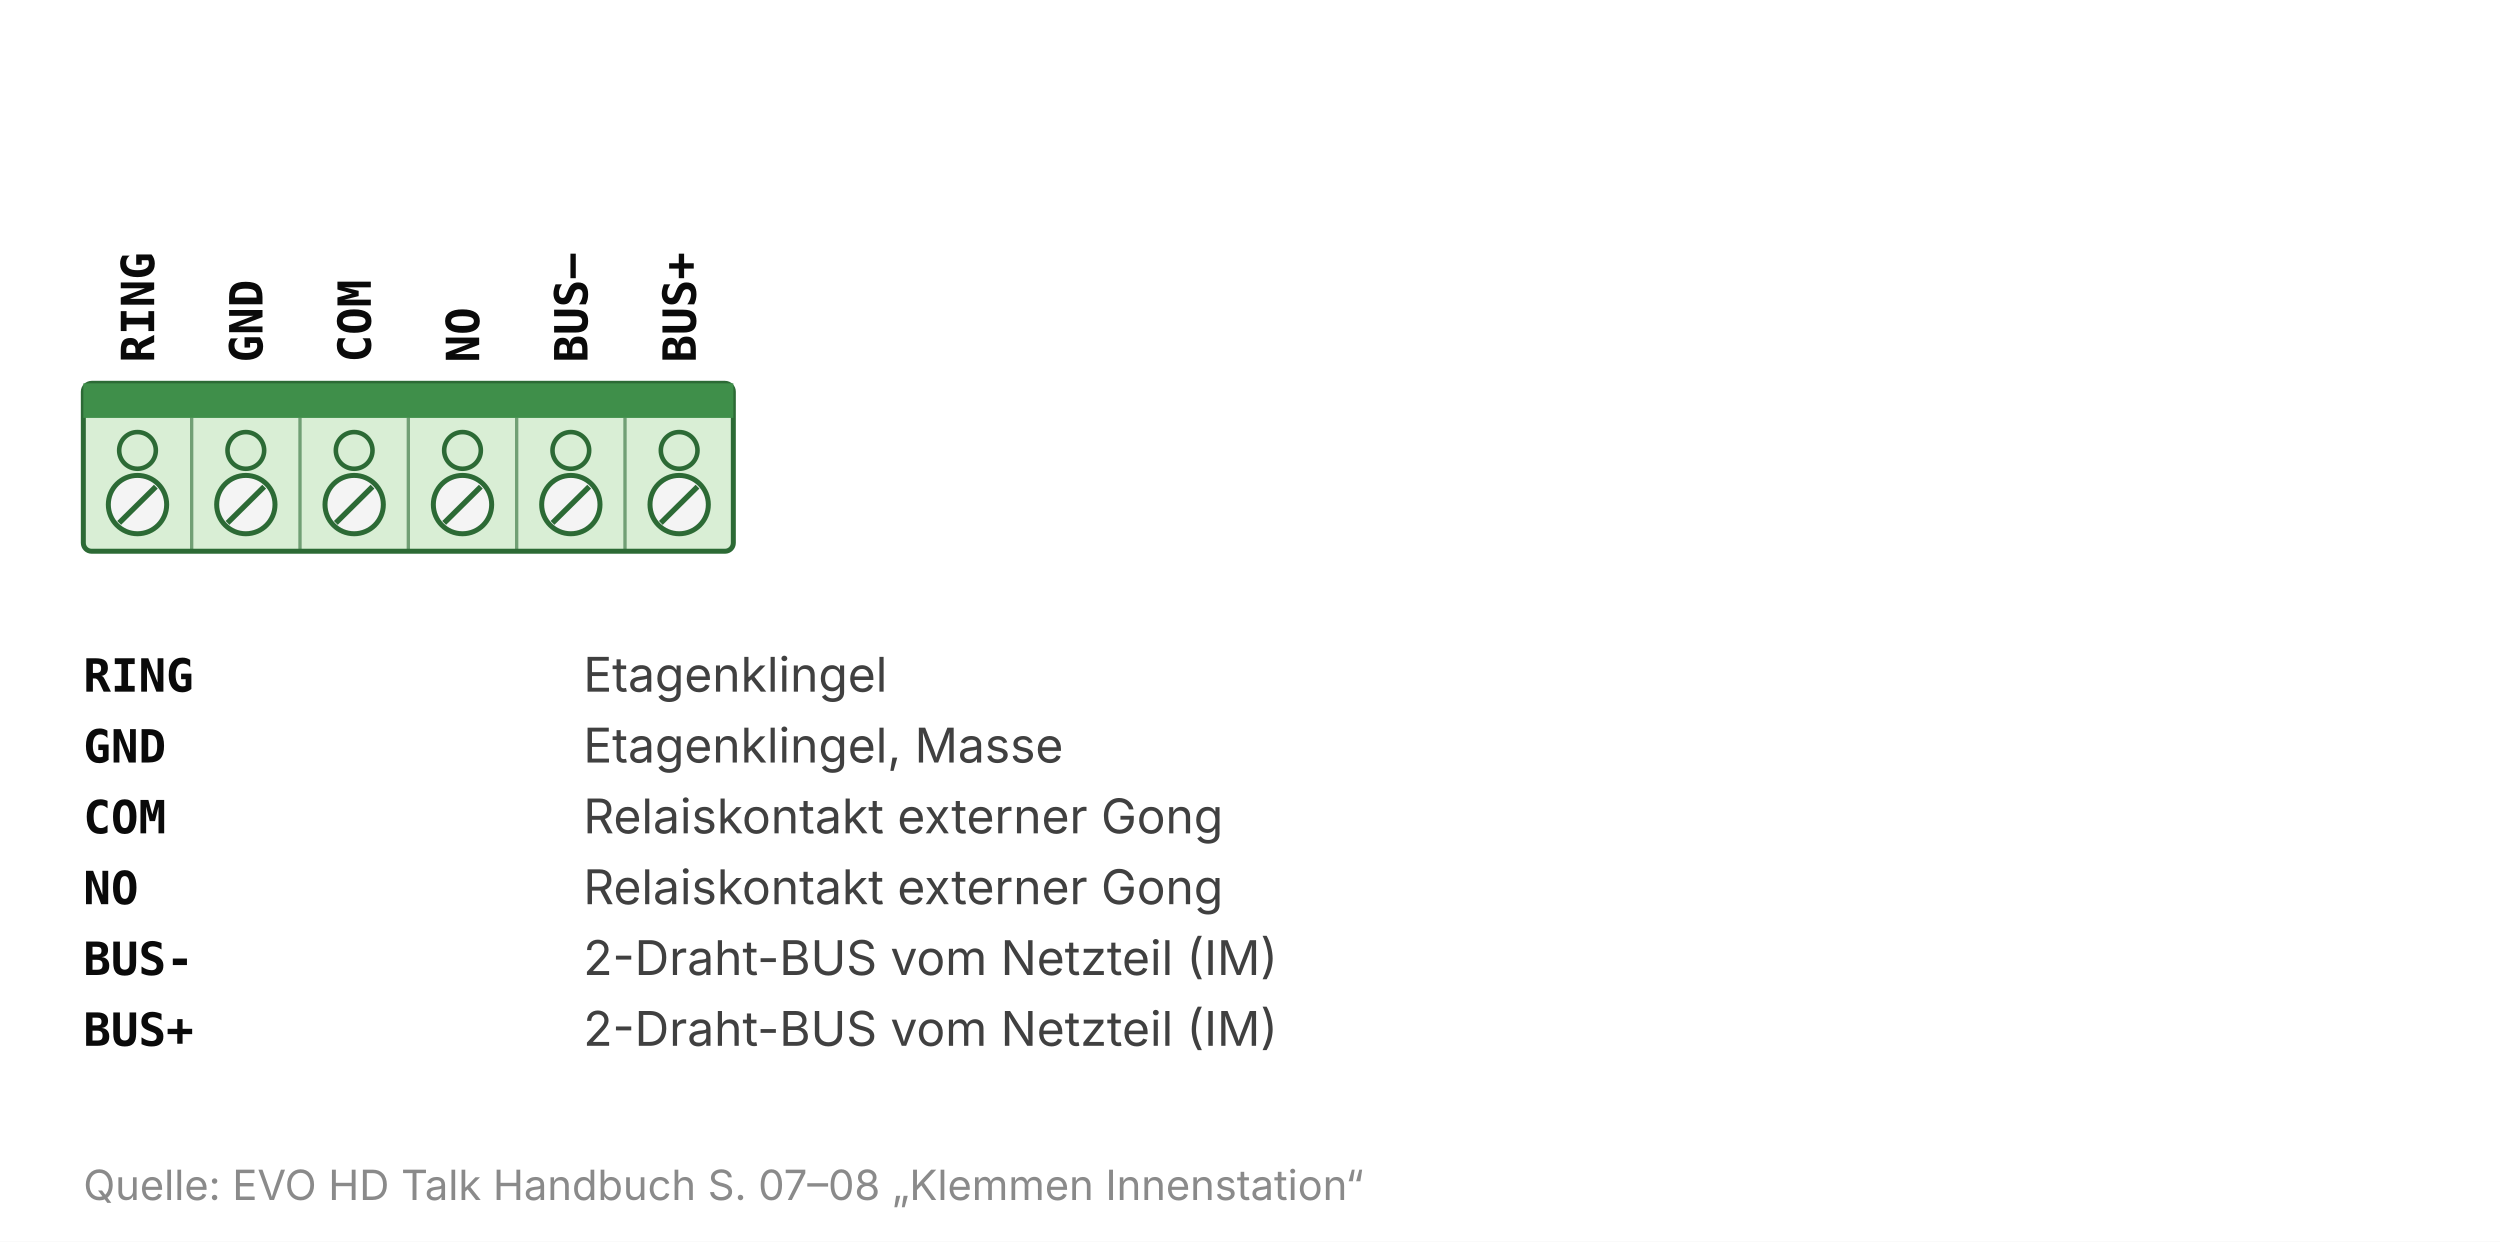
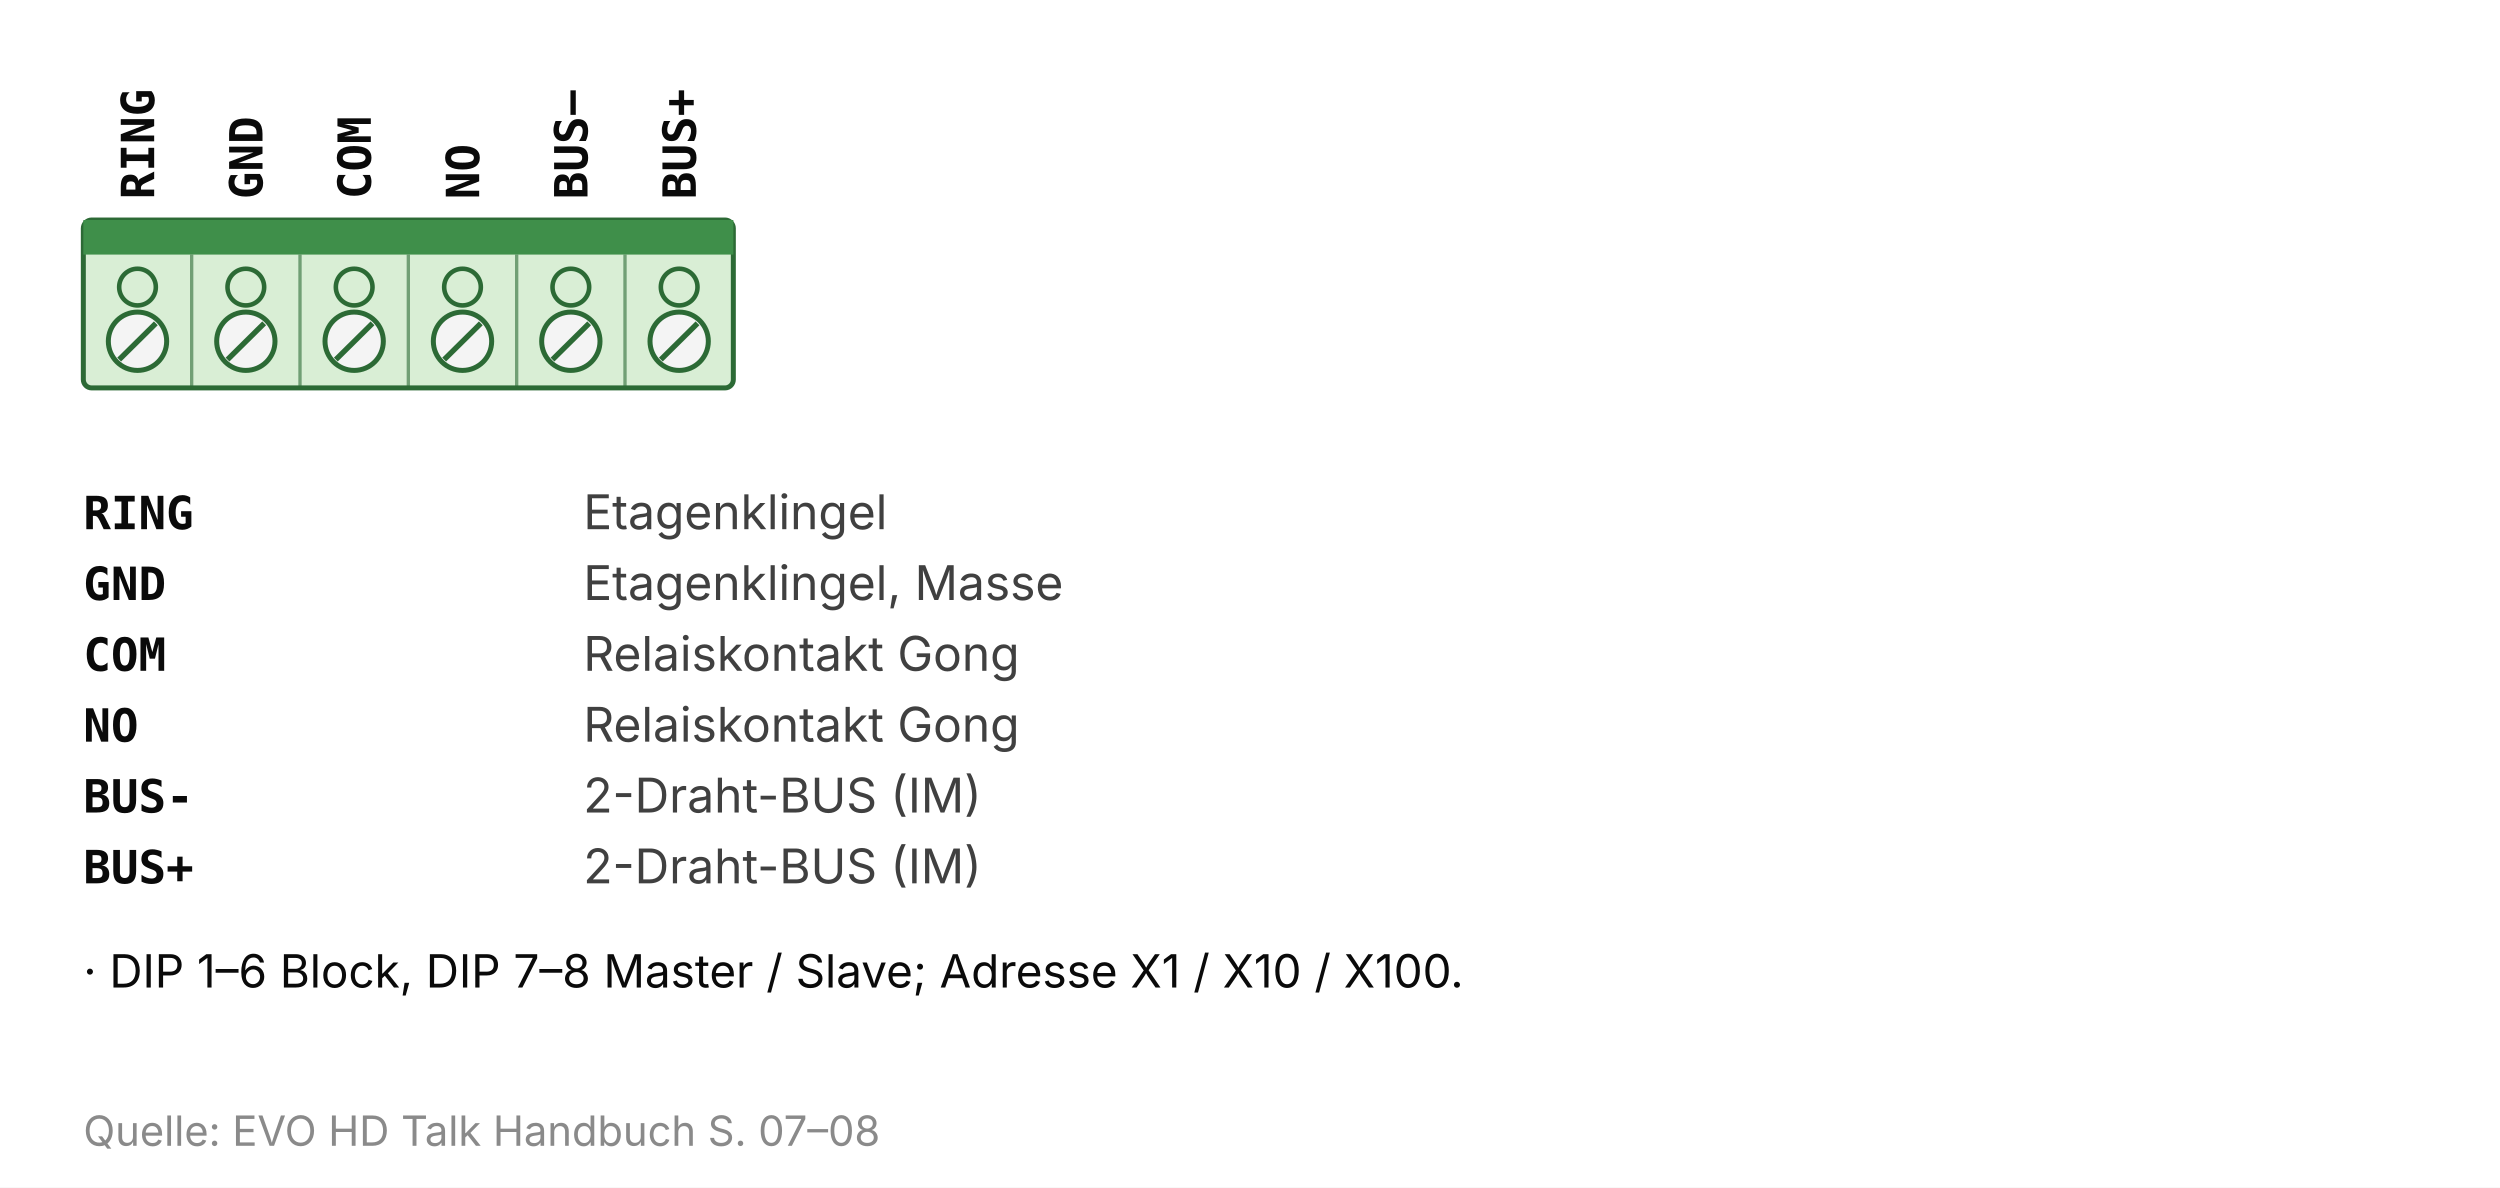
- <svg xmlns="http://www.w3.org/2000/svg" viewBox="0 0 600 298" role="img" aria-label="Klemmen EVO-HD-TALK">
+ <svg xmlns="http://www.w3.org/2000/svg" viewBox="0 0 600 285" role="img" aria-label="Klemmen EVO-HD-TALK">
  <rect width="100%" height="100%" fill="#fff" />
-   <rect x="20.0" y="92.0" width="156.0" height="40.3" rx="2" fill="#d9eed5" stroke="#2c6a35" stroke-width="1.2" />
-   <rect x="20.0" y="92.0" width="156.0" height="8.3" fill="#3f8f4a" />
-   <circle cx="33.0" cy="108.1" r="4.4" fill="none" stroke="#2c6a35" stroke-width="1.1" />
-   <circle cx="33.0" cy="121.1" r="7.0" fill="#f4f4f4" stroke="#2c6a35" stroke-width="1.2" />
-   <path d="M28.6 125.5L37.4 116.8" stroke="#2c6a35" stroke-width="1.3" />
-   <text transform="translate(37.0 87.0) rotate(-90)" font-family="'JetBrains Mono',ui-monospace,Menlo,monospace" font-size="11" font-weight="600" fill="#0a0a0a">RING</text>
-   <circle cx="59.0" cy="108.1" r="4.4" fill="none" stroke="#2c6a35" stroke-width="1.1" />
-   <circle cx="59.0" cy="121.1" r="7.0" fill="#f4f4f4" stroke="#2c6a35" stroke-width="1.2" />
-   <path d="M54.6 125.5L63.4 116.8" stroke="#2c6a35" stroke-width="1.3" />
-   <path d="M46.0 100.3V132.3" stroke="#2c6a35" stroke-width=".8" opacity=".6" />
-   <text transform="translate(63.0 87.0) rotate(-90)" font-family="'JetBrains Mono',ui-monospace,Menlo,monospace" font-size="11" font-weight="600" fill="#0a0a0a">GND</text>
-   <circle cx="85.0" cy="108.1" r="4.4" fill="none" stroke="#2c6a35" stroke-width="1.1" />
-   <circle cx="85.0" cy="121.1" r="7.0" fill="#f4f4f4" stroke="#2c6a35" stroke-width="1.2" />
-   <path d="M80.6 125.5L89.4 116.8" stroke="#2c6a35" stroke-width="1.3" />
-   <path d="M72.0 100.3V132.3" stroke="#2c6a35" stroke-width=".8" opacity=".6" />
-   <text transform="translate(89.0 87.0) rotate(-90)" font-family="'JetBrains Mono',ui-monospace,Menlo,monospace" font-size="11" font-weight="600" fill="#0a0a0a">COM</text>
-   <circle cx="111.0" cy="108.1" r="4.4" fill="none" stroke="#2c6a35" stroke-width="1.1" />
-   <circle cx="111.0" cy="121.1" r="7.0" fill="#f4f4f4" stroke="#2c6a35" stroke-width="1.2" />
-   <path d="M106.6 125.5L115.4 116.8" stroke="#2c6a35" stroke-width="1.3" />
-   <path d="M98.0 100.3V132.3" stroke="#2c6a35" stroke-width=".8" opacity=".6" />
-   <text transform="translate(115.0 87.0) rotate(-90)" font-family="'JetBrains Mono',ui-monospace,Menlo,monospace" font-size="11" font-weight="600" fill="#0a0a0a">NO</text>
-   <circle cx="137.0" cy="108.1" r="4.4" fill="none" stroke="#2c6a35" stroke-width="1.1" />
-   <circle cx="137.0" cy="121.1" r="7.0" fill="#f4f4f4" stroke="#2c6a35" stroke-width="1.2" />
-   <path d="M132.6 125.5L141.4 116.8" stroke="#2c6a35" stroke-width="1.3" />
-   <path d="M124.0 100.3V132.3" stroke="#2c6a35" stroke-width=".8" opacity=".6" />
-   <text transform="translate(141.0 87.0) rotate(-90)" font-family="'JetBrains Mono',ui-monospace,Menlo,monospace" font-size="11" font-weight="600" fill="#0a0a0a">BUS−</text>
-   <circle cx="163.0" cy="108.1" r="4.4" fill="none" stroke="#2c6a35" stroke-width="1.1" />
-   <circle cx="163.0" cy="121.1" r="7.0" fill="#f4f4f4" stroke="#2c6a35" stroke-width="1.2" />
-   <path d="M158.6 125.5L167.4 116.8" stroke="#2c6a35" stroke-width="1.3" />
-   <path d="M150.0 100.3V132.3" stroke="#2c6a35" stroke-width=".8" opacity=".6" />
-   <text transform="translate(167.0 87.0) rotate(-90)" font-family="'JetBrains Mono',ui-monospace,Menlo,monospace" font-size="11" font-weight="600" fill="#0a0a0a">BUS+</text>
-   <text x="20" y="166" font-family="'JetBrains Mono',ui-monospace,Menlo,monospace" font-size="11" font-weight="700" fill="#0a0a0a">RING</text>
-   <text x="140" y="166" font-family="Inter,Arial,sans-serif" font-size="11.5" fill="#404040">Etagenklingel</text>
-   <text x="20" y="183" font-family="'JetBrains Mono',ui-monospace,Menlo,monospace" font-size="11" font-weight="700" fill="#0a0a0a">GND</text>
-   <text x="140" y="183" font-family="Inter,Arial,sans-serif" font-size="11.5" fill="#404040">Etagenklingel, Masse</text>
-   <text x="20" y="200" font-family="'JetBrains Mono',ui-monospace,Menlo,monospace" font-size="11" font-weight="700" fill="#0a0a0a">COM</text>
-   <text x="140" y="200" font-family="Inter,Arial,sans-serif" font-size="11.5" fill="#404040">Relaiskontakt externer Gong</text>
-   <text x="20" y="217" font-family="'JetBrains Mono',ui-monospace,Menlo,monospace" font-size="11" font-weight="700" fill="#0a0a0a">NO</text>
-   <text x="140" y="217" font-family="Inter,Arial,sans-serif" font-size="11.5" fill="#404040">Relaiskontakt externer Gong</text>
-   <text x="20" y="234" font-family="'JetBrains Mono',ui-monospace,Menlo,monospace" font-size="11" font-weight="700" fill="#0a0a0a">BUS-</text>
-   <text x="140" y="234" font-family="Inter,Arial,sans-serif" font-size="11.5" fill="#404040">2-Draht-BUS vom Netzteil (IM)</text>
-   <text x="20" y="251" font-family="'JetBrains Mono',ui-monospace,Menlo,monospace" font-size="11" font-weight="700" fill="#0a0a0a">BUS+</text>
-   <text x="140" y="251" font-family="Inter,Arial,sans-serif" font-size="11.5" fill="#404040">2-Draht-BUS vom Netzteil (IM)</text>
-   <text x="20" y="288" font-family="Inter,Arial,sans-serif" font-size="10" fill="#8a8a8a">Quelle: EVO HD Talk Handbuch S. 07–08 „Klemmen Innenstation“</text>
+   <rect x="20.0" y="52.8" width="156.0" height="40.3" rx="2" fill="#d9eed5" stroke="#2c6a35" stroke-width="1.2" />
+   <rect x="20.0" y="52.8" width="156.0" height="8.3" fill="#3f8f4a" />
+   <circle cx="33.0" cy="68.9" r="4.4" fill="none" stroke="#2c6a35" stroke-width="1.1" />
+   <circle cx="33.0" cy="81.9" r="7.0" fill="#f4f4f4" stroke="#2c6a35" stroke-width="1.2" />
+   <path d="M28.6 86.3L37.4 77.6" stroke="#2c6a35" stroke-width="1.3" />
+   <text transform="translate(37.0 47.8) rotate(-90)" font-family="'JetBrains Mono',ui-monospace,Menlo,monospace" font-size="11" font-weight="600" fill="#0a0a0a">RING</text>
+   <circle cx="59.0" cy="68.9" r="4.4" fill="none" stroke="#2c6a35" stroke-width="1.1" />
+   <circle cx="59.0" cy="81.9" r="7.0" fill="#f4f4f4" stroke="#2c6a35" stroke-width="1.2" />
+   <path d="M54.6 86.3L63.4 77.6" stroke="#2c6a35" stroke-width="1.3" />
+   <path d="M46.0 61.1V93.1" stroke="#2c6a35" stroke-width=".8" opacity=".6" />
+   <text transform="translate(63.0 47.8) rotate(-90)" font-family="'JetBrains Mono',ui-monospace,Menlo,monospace" font-size="11" font-weight="600" fill="#0a0a0a">GND</text>
+   <circle cx="85.0" cy="68.9" r="4.4" fill="none" stroke="#2c6a35" stroke-width="1.1" />
+   <circle cx="85.0" cy="81.9" r="7.0" fill="#f4f4f4" stroke="#2c6a35" stroke-width="1.2" />
+   <path d="M80.6 86.3L89.4 77.6" stroke="#2c6a35" stroke-width="1.3" />
+   <path d="M72.0 61.1V93.1" stroke="#2c6a35" stroke-width=".8" opacity=".6" />
+   <text transform="translate(89.0 47.8) rotate(-90)" font-family="'JetBrains Mono',ui-monospace,Menlo,monospace" font-size="11" font-weight="600" fill="#0a0a0a">COM</text>
+   <circle cx="111.0" cy="68.9" r="4.4" fill="none" stroke="#2c6a35" stroke-width="1.1" />
+   <circle cx="111.0" cy="81.9" r="7.0" fill="#f4f4f4" stroke="#2c6a35" stroke-width="1.2" />
+   <path d="M106.6 86.3L115.4 77.6" stroke="#2c6a35" stroke-width="1.3" />
+   <path d="M98.0 61.1V93.1" stroke="#2c6a35" stroke-width=".8" opacity=".6" />
+   <text transform="translate(115.0 47.8) rotate(-90)" font-family="'JetBrains Mono',ui-monospace,Menlo,monospace" font-size="11" font-weight="600" fill="#0a0a0a">NO</text>
+   <circle cx="137.0" cy="68.9" r="4.4" fill="none" stroke="#2c6a35" stroke-width="1.1" />
+   <circle cx="137.0" cy="81.9" r="7.0" fill="#f4f4f4" stroke="#2c6a35" stroke-width="1.2" />
+   <path d="M132.6 86.3L141.4 77.6" stroke="#2c6a35" stroke-width="1.3" />
+   <path d="M124.0 61.1V93.1" stroke="#2c6a35" stroke-width=".8" opacity=".6" />
+   <text transform="translate(141.0 47.8) rotate(-90)" font-family="'JetBrains Mono',ui-monospace,Menlo,monospace" font-size="11" font-weight="600" fill="#0a0a0a">BUS−</text>
+   <circle cx="163.0" cy="68.9" r="4.4" fill="none" stroke="#2c6a35" stroke-width="1.1" />
+   <circle cx="163.0" cy="81.9" r="7.0" fill="#f4f4f4" stroke="#2c6a35" stroke-width="1.2" />
+   <path d="M158.6 86.3L167.4 77.6" stroke="#2c6a35" stroke-width="1.3" />
+   <path d="M150.0 61.1V93.1" stroke="#2c6a35" stroke-width=".8" opacity=".6" />
+   <text transform="translate(167.0 47.8) rotate(-90)" font-family="'JetBrains Mono',ui-monospace,Menlo,monospace" font-size="11" font-weight="600" fill="#0a0a0a">BUS+</text>
+   <text x="20" y="127" font-family="'JetBrains Mono',ui-monospace,Menlo,monospace" font-size="11" font-weight="700" fill="#0a0a0a">RING</text>
+   <text x="140" y="127" font-family="Inter,Arial,sans-serif" font-size="11.5" fill="#404040">Etagenklingel</text>
+   <text x="20" y="144" font-family="'JetBrains Mono',ui-monospace,Menlo,monospace" font-size="11" font-weight="700" fill="#0a0a0a">GND</text>
+   <text x="140" y="144" font-family="Inter,Arial,sans-serif" font-size="11.5" fill="#404040">Etagenklingel, Masse</text>
+   <text x="20" y="161" font-family="'JetBrains Mono',ui-monospace,Menlo,monospace" font-size="11" font-weight="700" fill="#0a0a0a">COM</text>
+   <text x="140" y="161" font-family="Inter,Arial,sans-serif" font-size="11.5" fill="#404040">Relaiskontakt Gong</text>
+   <text x="20" y="178" font-family="'JetBrains Mono',ui-monospace,Menlo,monospace" font-size="11" font-weight="700" fill="#0a0a0a">NO</text>
+   <text x="140" y="178" font-family="Inter,Arial,sans-serif" font-size="11.5" fill="#404040">Relaiskontakt Gong</text>
+   <text x="20" y="195" font-family="'JetBrains Mono',ui-monospace,Menlo,monospace" font-size="11" font-weight="700" fill="#0a0a0a">BUS-</text>
+   <text x="140" y="195" font-family="Inter,Arial,sans-serif" font-size="11.5" fill="#404040">2-Draht-BUS (IM)</text>
+   <text x="20" y="212" font-family="'JetBrains Mono',ui-monospace,Menlo,monospace" font-size="11" font-weight="700" fill="#0a0a0a">BUS+</text>
+   <text x="140" y="212" font-family="Inter,Arial,sans-serif" font-size="11.5" fill="#404040">2-Draht-BUS (IM)</text>
+   <text x="20" y="237" font-family="Inter,Arial,sans-serif" font-size="11" fill="#0a0a0a">· DIP 1–6 Block, DIP 7–8 Master / Slave; Adresse X1 / X10 / X100.</text>
+   <text x="20" y="275" font-family="Inter,Arial,sans-serif" font-size="10" fill="#8a8a8a">Quelle: EVO HD Talk Handbuch S. 07–08</text>
</svg>
